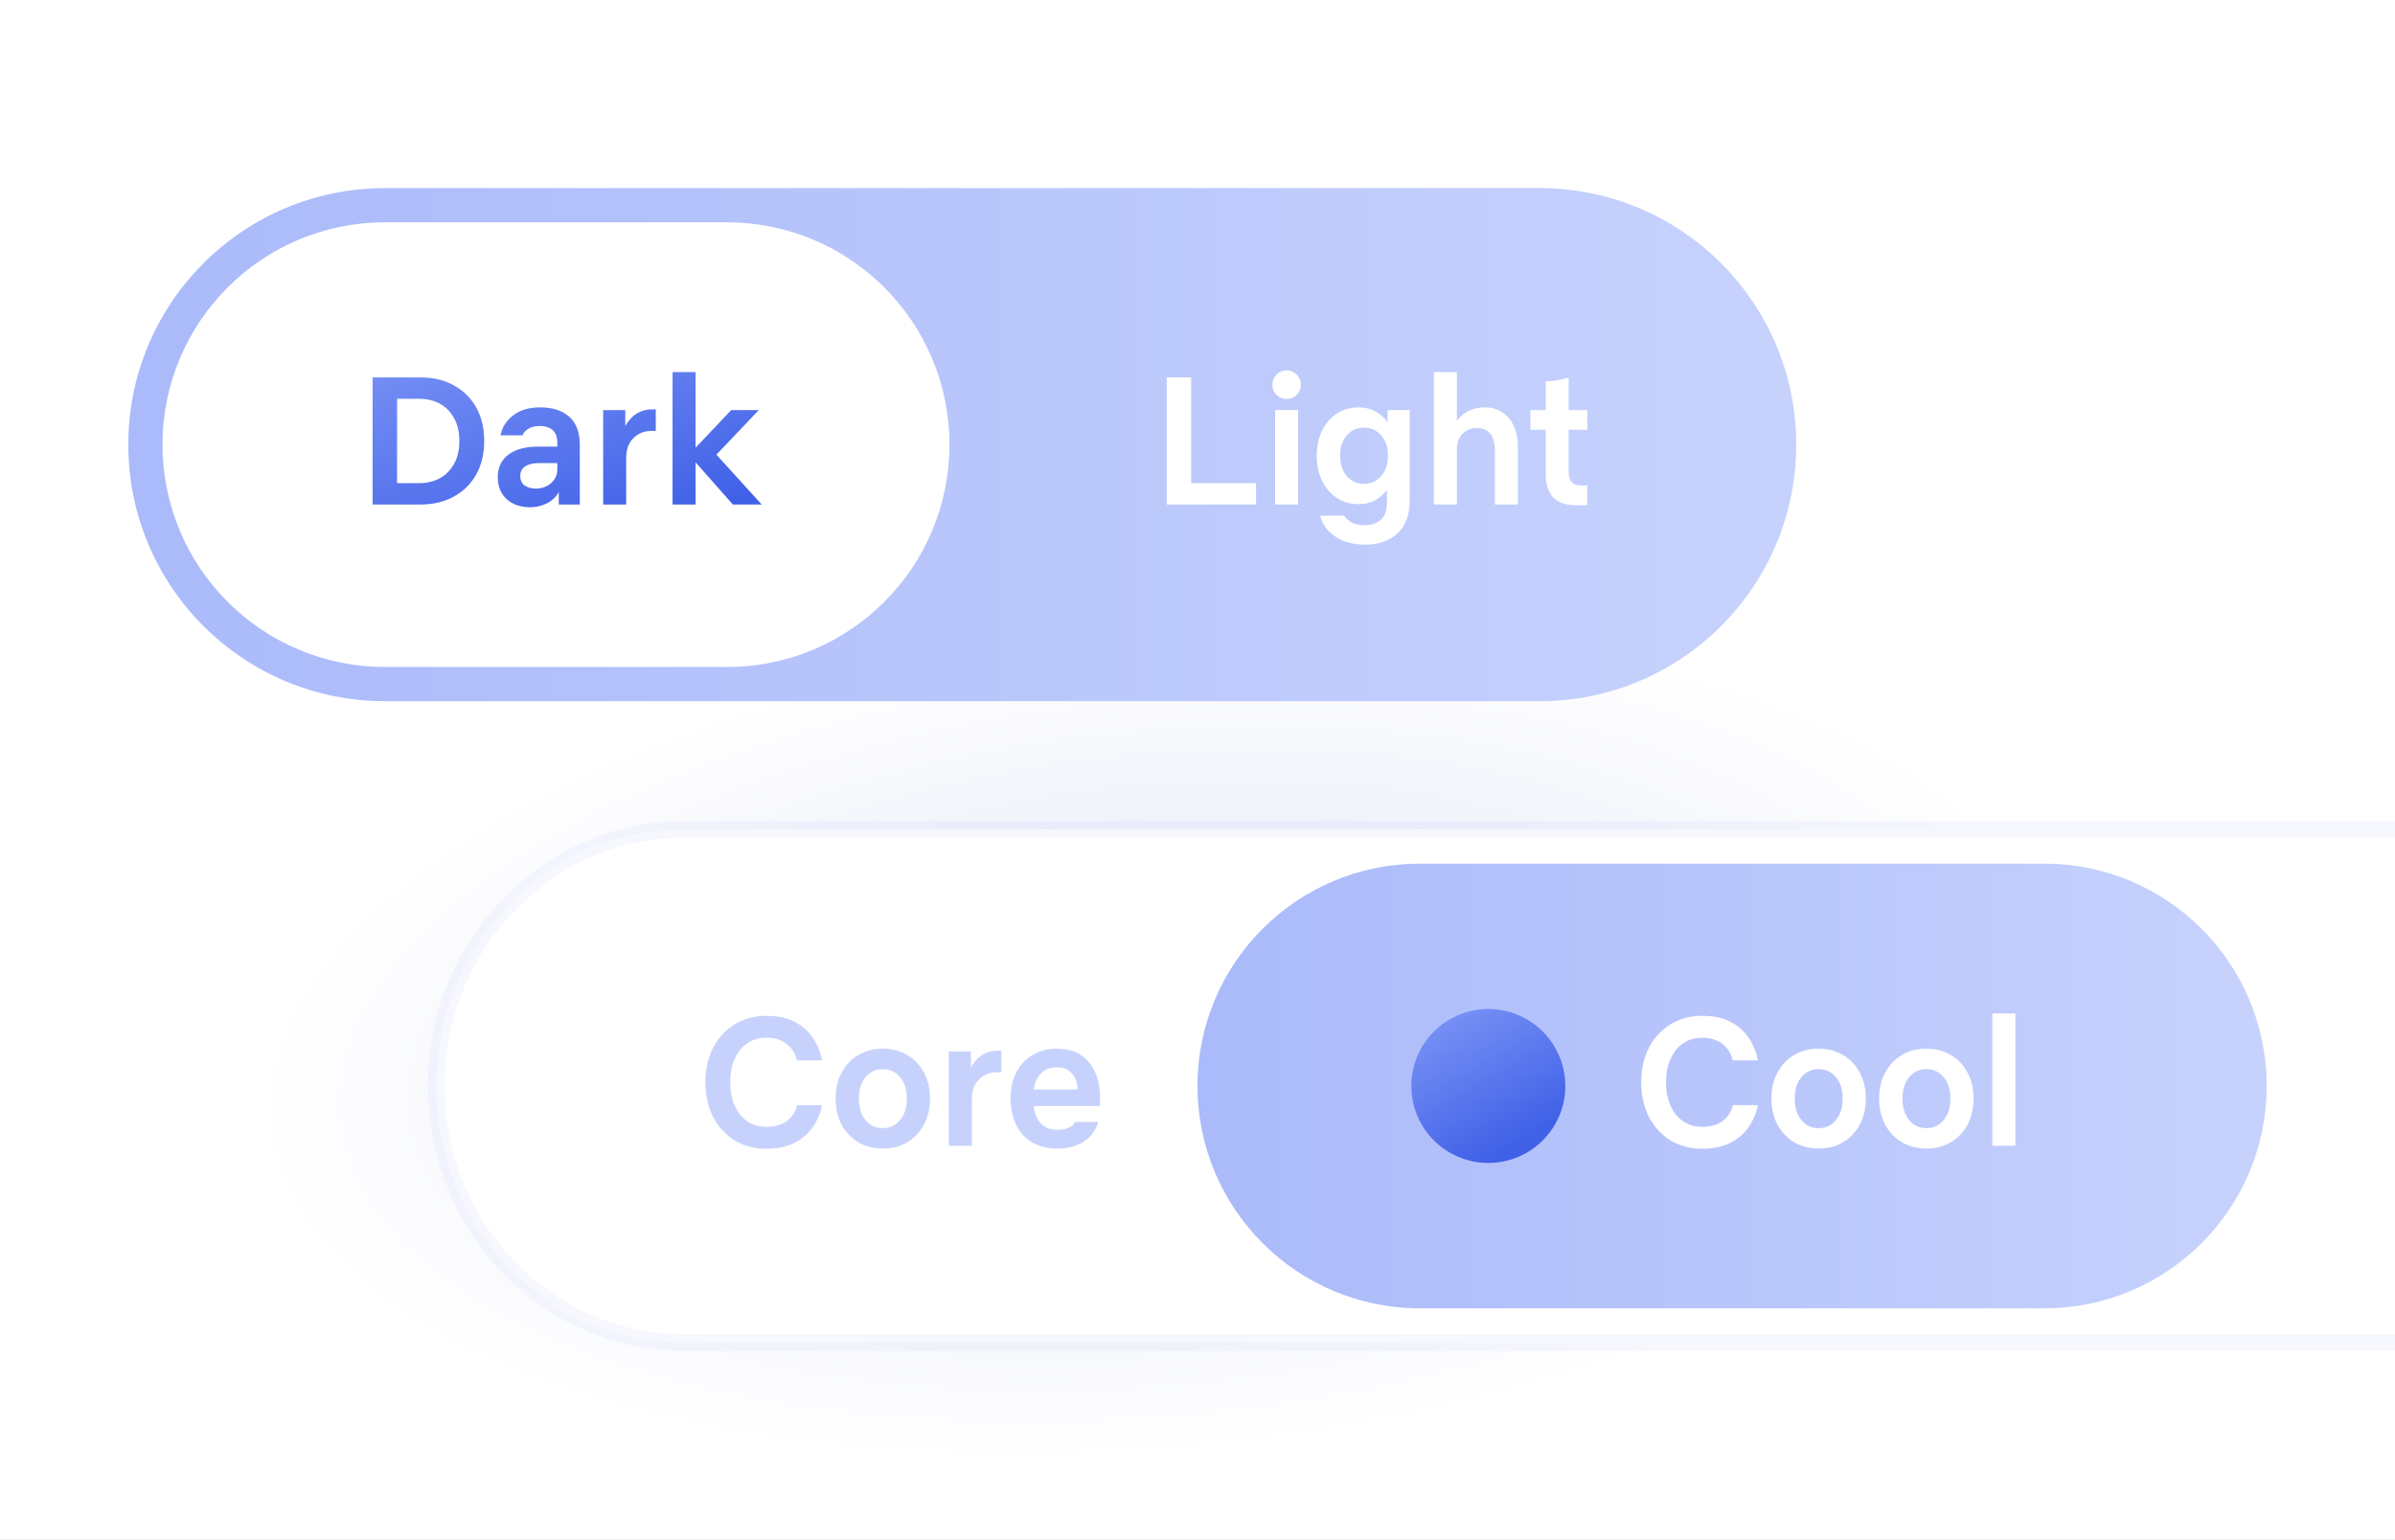
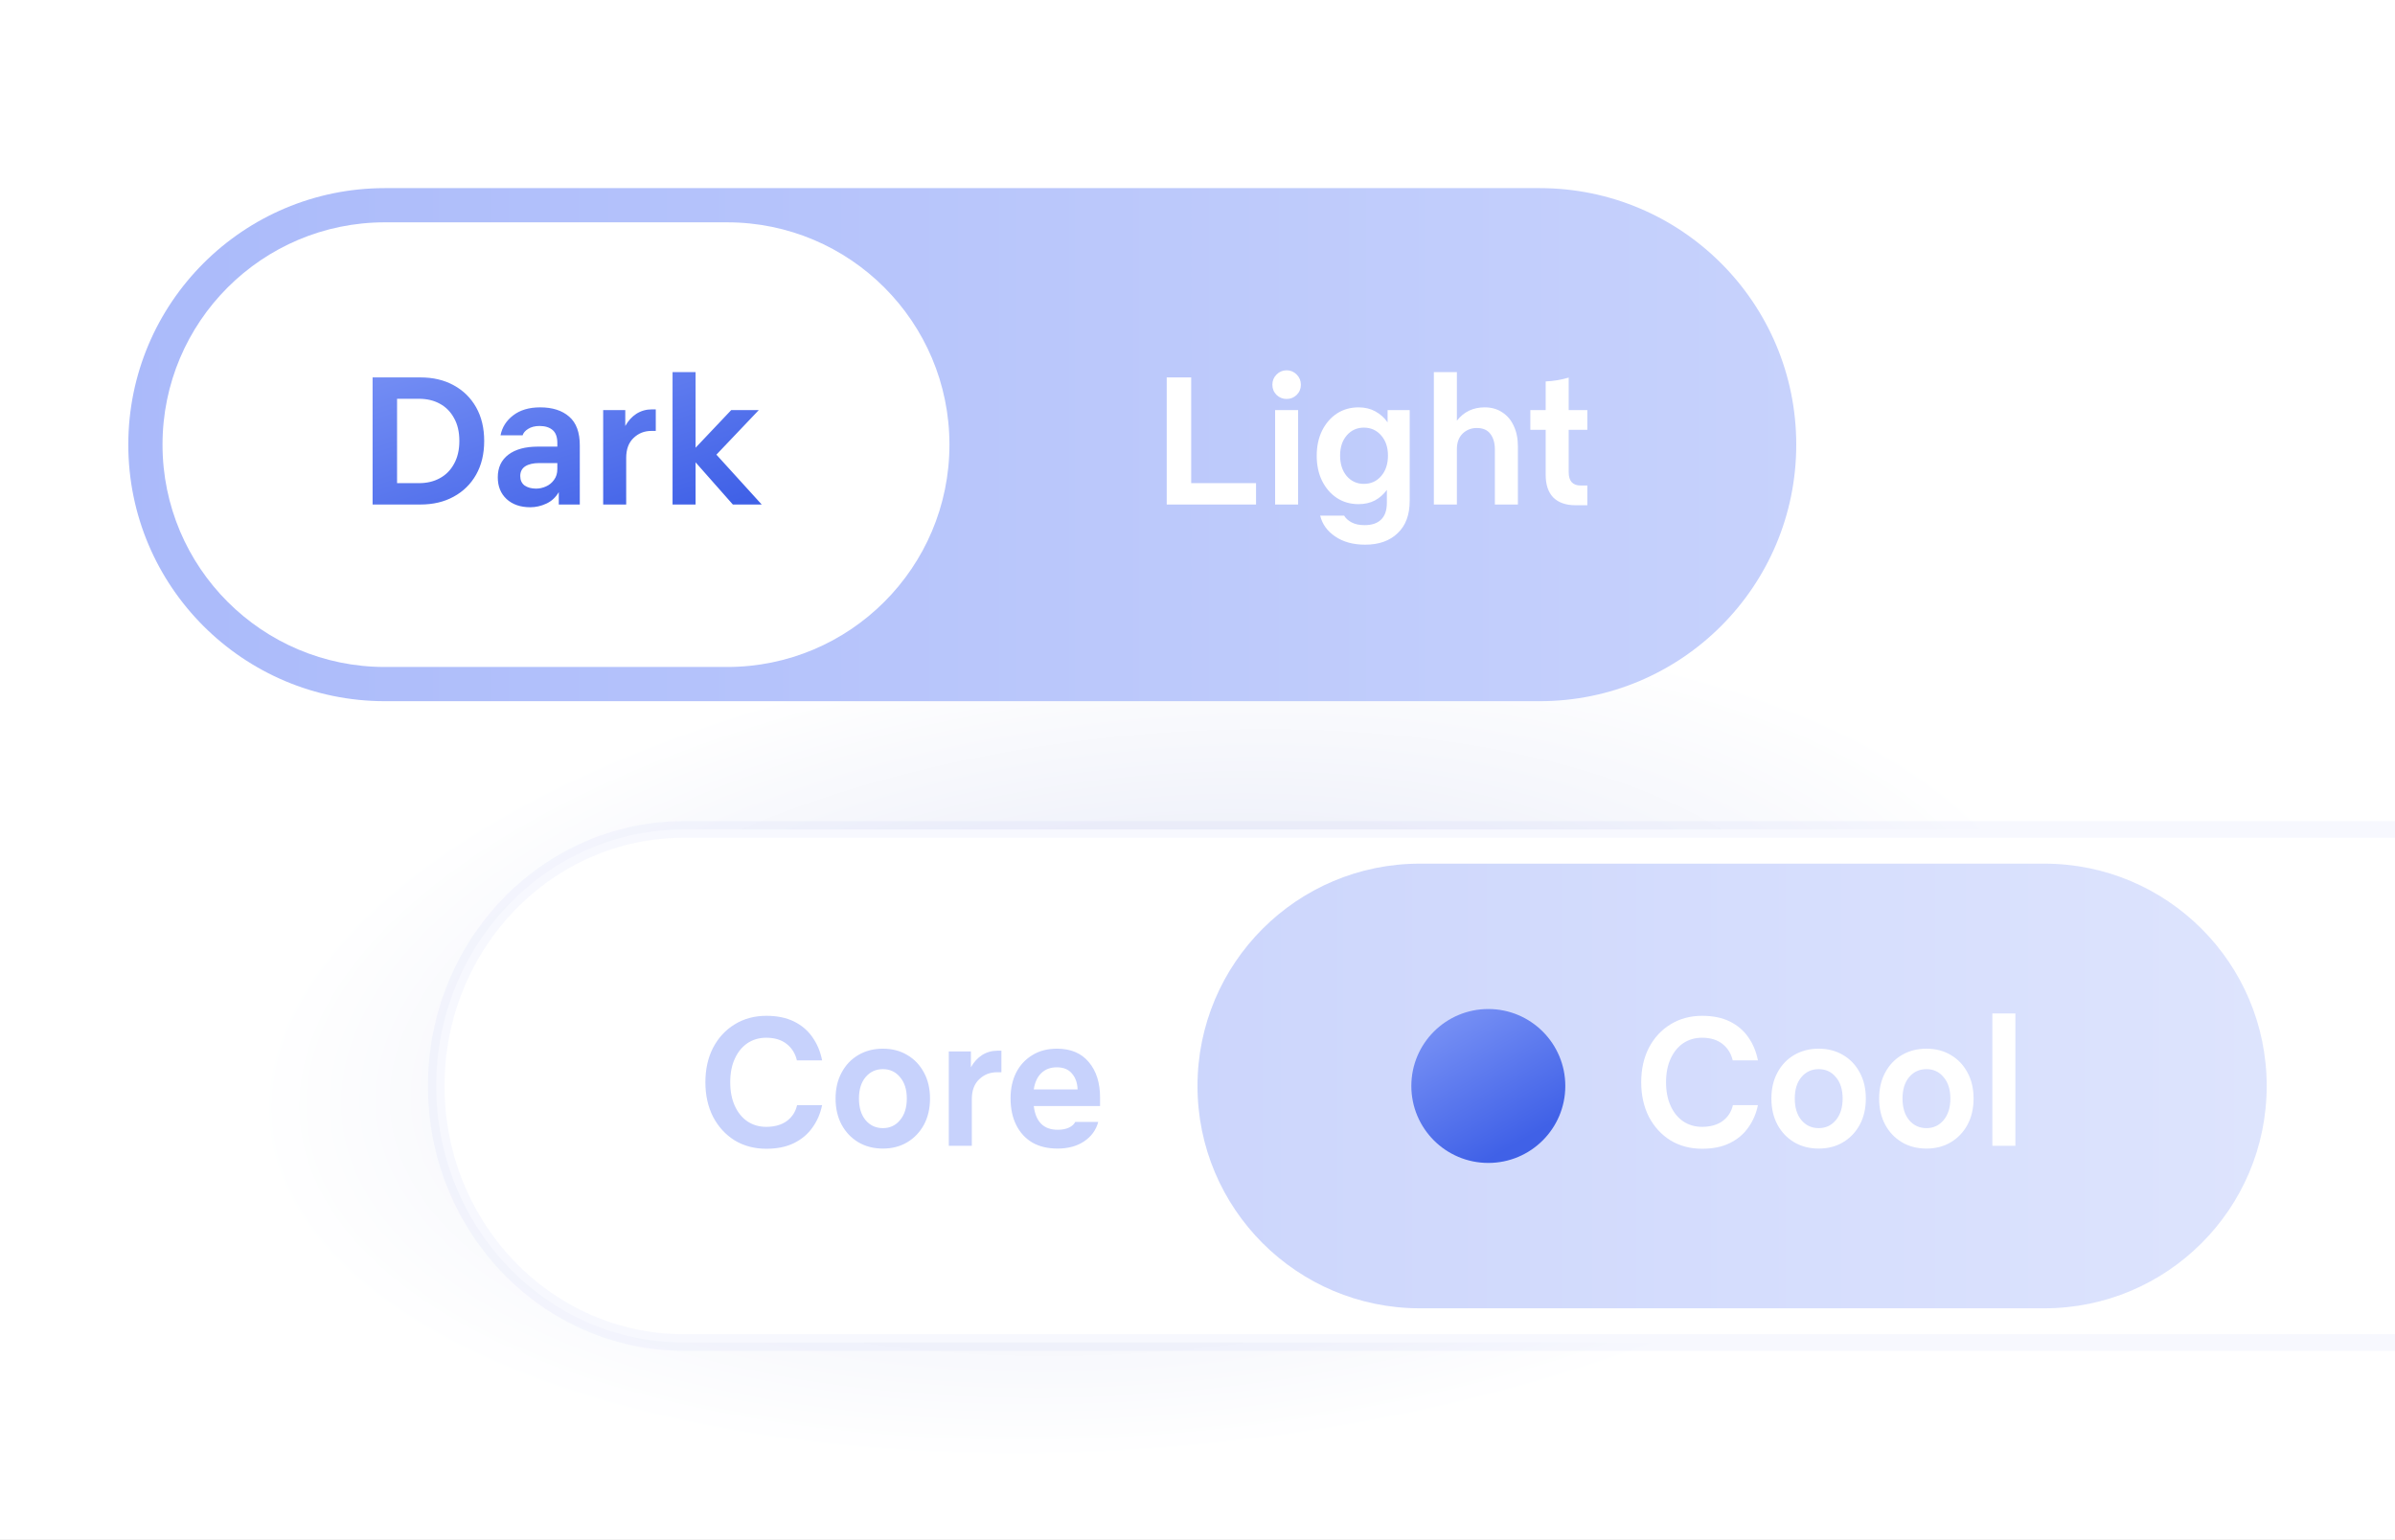
<svg xmlns="http://www.w3.org/2000/svg" width="280" height="180" viewBox="0 0 280 180" fill="none">
  <g clip-path="url(#clip0_250_2715)">
    <rect width="280" height="180" fill="url(#paint0_radial_250_2715)" />
    <rect x="15" y="22" width="195" height="60" rx="30" fill="url(#paint1_linear_250_2715)" />
    <path d="M323.058 97H79.942C63.958 97 51 110.431 51 127C51 143.569 63.958 157 79.942 157H323.058C339.042 157 352 143.569 352 127C352 110.431 339.042 97 323.058 97Z" fill="white" stroke="#4061E7" stroke-opacity="0.04" stroke-width="1.941" />
    <path d="M85 26H45C30.641 26 19 37.641 19 52C19 66.359 30.641 78 45 78H85C99.359 78 111 66.359 111 52C111 37.641 99.359 26 85 26Z" fill="white" />
    <path d="M43.56 44.137H49.155C50.635 44.137 51.931 44.443 53.041 45.055C54.166 45.667 55.041 46.529 55.668 47.639C56.294 48.75 56.607 50.059 56.607 51.569C56.607 53.078 56.294 54.387 55.668 55.498C55.041 56.608 54.166 57.47 53.041 58.082C51.931 58.694 50.635 59 49.155 59H43.56V44.137ZM48.984 56.502C49.909 56.502 50.721 56.309 51.418 55.925C52.13 55.541 52.685 54.978 53.084 54.238C53.497 53.498 53.703 52.608 53.703 51.569C53.703 50.515 53.497 49.625 53.084 48.899C52.685 48.159 52.13 47.596 51.418 47.212C50.721 46.828 49.909 46.636 48.984 46.636H46.421V56.502H48.984ZM67.784 59H65.329V57.548C64.973 58.16 64.489 58.608 63.877 58.893C63.264 59.178 62.638 59.32 61.997 59.32C60.844 59.32 59.919 59 59.221 58.359C58.538 57.719 58.196 56.872 58.196 55.818C58.196 54.679 58.609 53.797 59.435 53.17C60.261 52.544 61.414 52.23 62.894 52.23H65.158V51.803C65.158 51.106 64.973 50.6 64.603 50.287C64.233 49.974 63.727 49.817 63.086 49.817C62.545 49.817 62.097 49.931 61.741 50.159C61.399 50.373 61.186 50.622 61.1 50.907H58.517C58.702 49.967 59.193 49.191 59.99 48.579C60.801 47.953 61.855 47.639 63.151 47.639C64.588 47.639 65.72 48.002 66.546 48.728C67.372 49.44 67.784 50.558 67.784 52.081V59ZM64.773 56.117C65.03 55.775 65.158 55.355 65.158 54.857V54.153H63.044C62.346 54.153 61.798 54.281 61.399 54.537C61.015 54.793 60.823 55.17 60.823 55.669C60.823 56.153 60.994 56.523 61.335 56.779C61.691 57.021 62.14 57.142 62.681 57.142C63.065 57.142 63.449 57.057 63.834 56.886C64.218 56.715 64.531 56.459 64.773 56.117ZM70.517 47.96H73.101V49.817C73.443 49.205 73.877 48.728 74.404 48.387C74.945 48.045 75.55 47.874 76.219 47.874H76.667V50.394H76.155C75.329 50.394 74.632 50.672 74.062 51.227C73.493 51.768 73.208 52.544 73.208 53.554V59H70.517V47.96ZM78.629 43.518H81.32V52.359L85.484 47.96H88.709L83.755 53.17L89.051 59H85.677L81.32 54.067V59H78.629V43.518Z" fill="url(#paint2_linear_250_2715)" />
    <path d="M136.401 44.137H139.263V56.502H146.844V59H139.263H136.401V44.137ZM149.074 47.96H151.764V59H149.074V47.96ZM149.244 43.795C149.572 43.468 149.963 43.304 150.419 43.304C150.875 43.304 151.266 43.468 151.593 43.795C151.921 44.123 152.085 44.522 152.085 44.991C152.085 45.461 151.921 45.86 151.593 46.187C151.266 46.5 150.875 46.657 150.419 46.657C149.963 46.657 149.572 46.5 149.244 46.187C148.917 45.86 148.753 45.461 148.753 44.991C148.753 44.522 148.917 44.123 149.244 43.795ZM164.808 58.573C164.808 60.21 164.338 61.47 163.399 62.353C162.473 63.25 161.206 63.698 159.598 63.698C158.202 63.698 157.035 63.378 156.095 62.737C155.17 62.111 154.586 61.299 154.344 60.303H157.142C157.327 60.616 157.619 60.879 158.017 61.093C158.416 61.306 158.921 61.413 159.533 61.413C160.373 61.413 161.014 61.2 161.455 60.772C161.911 60.345 162.139 59.683 162.139 58.786V57.292C161.754 57.818 161.285 58.231 160.729 58.53C160.174 58.815 159.541 58.957 158.829 58.957C157.875 58.957 157.028 58.715 156.288 58.231C155.561 57.747 154.985 57.078 154.558 56.224C154.145 55.37 153.938 54.395 153.938 53.298C153.938 52.202 154.145 51.227 154.558 50.373C154.985 49.519 155.561 48.849 156.288 48.365C157.028 47.881 157.875 47.639 158.829 47.639C159.569 47.639 160.224 47.796 160.793 48.109C161.363 48.422 161.84 48.849 162.224 49.39V47.96H164.808V58.573ZM162.267 53.277C162.267 52.309 162.003 51.526 161.477 50.928C160.95 50.316 160.274 50.01 159.448 50.01C158.637 50.01 157.967 50.316 157.441 50.928C156.928 51.526 156.672 52.309 156.672 53.277C156.672 54.259 156.928 55.056 157.441 55.669C157.967 56.281 158.637 56.587 159.448 56.587C160.274 56.587 160.95 56.281 161.477 55.669C162.003 55.056 162.267 54.259 162.267 53.277ZM167.634 43.518H170.325V49.198C171.136 48.159 172.218 47.639 173.571 47.639C174.368 47.639 175.051 47.831 175.621 48.216C176.204 48.586 176.653 49.113 176.966 49.796C177.293 50.479 177.457 51.27 177.457 52.166V59H174.766V52.572C174.766 51.803 174.588 51.191 174.233 50.736C173.891 50.28 173.364 50.052 172.652 50.052C171.997 50.052 171.442 50.273 170.987 50.714C170.545 51.156 170.325 51.761 170.325 52.529V59H167.634V43.518ZM180.706 50.266H178.912V47.96H180.706V44.607C181.632 44.564 182.528 44.415 183.397 44.158V47.96H185.575V50.266H183.397V55.22C183.397 56.26 183.867 56.779 184.806 56.779H185.575V59.085H184.187C183.077 59.085 182.215 58.786 181.603 58.188C181.005 57.576 180.706 56.687 180.706 55.519V50.266Z" fill="white" />
    <path d="M83.364 130.605C82.766 129.423 82.467 128.078 82.467 126.569C82.467 125.045 82.766 123.7 83.364 122.532C83.976 121.365 84.816 120.454 85.883 119.799C86.965 119.13 88.204 118.795 89.599 118.795C90.852 118.795 91.927 119.016 92.824 119.457C93.721 119.899 94.439 120.511 94.981 121.294C95.536 122.077 95.913 122.981 96.112 124.006H93.165C92.98 123.209 92.582 122.568 91.969 122.084C91.357 121.6 90.56 121.358 89.578 121.358C88.752 121.358 88.019 121.572 87.378 121.999C86.752 122.426 86.261 123.031 85.905 123.814C85.549 124.583 85.371 125.501 85.371 126.569C85.371 127.622 85.549 128.54 85.905 129.323C86.261 130.106 86.752 130.711 87.378 131.138C88.019 131.566 88.752 131.779 89.578 131.779C90.56 131.779 91.364 131.551 91.991 131.096C92.617 130.626 93.016 130.007 93.187 129.238H96.112C95.913 130.22 95.536 131.096 94.981 131.865C94.439 132.633 93.721 133.238 92.824 133.68C91.927 134.121 90.852 134.342 89.599 134.342C88.204 134.342 86.965 134.014 85.883 133.359C84.816 132.69 83.976 131.772 83.364 130.605ZM98.392 131.523C97.922 130.64 97.687 129.622 97.687 128.469C97.687 127.316 97.922 126.305 98.392 125.437C98.862 124.554 99.51 123.871 100.335 123.387C101.175 122.888 102.136 122.639 103.218 122.639C104.3 122.639 105.254 122.888 106.08 123.387C106.905 123.871 107.553 124.554 108.023 125.437C108.493 126.305 108.728 127.316 108.728 128.469C108.728 129.622 108.493 130.64 108.023 131.523C107.553 132.391 106.905 133.075 106.08 133.573C105.254 134.071 104.3 134.32 103.218 134.32C102.136 134.32 101.175 134.071 100.335 133.573C99.51 133.075 98.862 132.391 98.392 131.523ZM106.016 128.469C106.016 127.416 105.752 126.583 105.225 125.971C104.713 125.344 104.044 125.031 103.218 125.031C102.392 125.031 101.716 125.344 101.189 125.971C100.677 126.583 100.421 127.416 100.421 128.469C100.421 129.523 100.677 130.363 101.189 130.989C101.716 131.615 102.392 131.929 103.218 131.929C104.044 131.929 104.713 131.615 105.225 130.989C105.752 130.363 106.016 129.523 106.016 128.469ZM110.924 122.96H113.508V124.817C113.849 124.205 114.284 123.728 114.81 123.387C115.351 123.045 115.956 122.874 116.626 122.874H117.074V125.394H116.562C115.736 125.394 115.038 125.672 114.469 126.227C113.899 126.768 113.615 127.544 113.615 128.555V134H110.924V122.96ZM123.633 134.32C122.495 134.32 121.512 134.085 120.687 133.616C119.875 133.132 119.249 132.448 118.807 131.566C118.366 130.683 118.145 129.637 118.145 128.426C118.145 127.316 118.359 126.327 118.786 125.458C119.227 124.59 119.854 123.906 120.665 123.408C121.477 122.896 122.445 122.639 123.569 122.639C125.178 122.639 126.417 123.159 127.285 124.198C128.168 125.237 128.609 126.625 128.609 128.362V129.345H120.857C121.085 131.195 122.018 132.121 123.655 132.121C124.182 132.121 124.623 132.035 124.979 131.865C125.335 131.694 125.577 131.473 125.705 131.203H128.396C128.139 132.156 127.584 132.918 126.73 133.487C125.89 134.043 124.858 134.32 123.633 134.32ZM125.982 127.401C125.954 126.633 125.733 126.013 125.32 125.544C124.922 125.059 124.331 124.817 123.548 124.817C122.808 124.817 122.203 125.045 121.733 125.501C121.277 125.942 120.985 126.576 120.857 127.401H125.982Z" fill="#C7D2FC" />
-     <rect x="140" y="101" width="125" height="52" rx="26" fill="url(#paint3_linear_250_2715)" />
+     <rect x="140" y="101" width="125" height="52" rx="26" fill="url(#paint3_linear_250_2715)" fill-opacity="0.6" />
    <path d="M192.771 130.605C192.173 129.423 191.874 128.078 191.874 126.569C191.874 125.045 192.173 123.7 192.771 122.532C193.383 121.365 194.223 120.454 195.291 119.799C196.373 119.13 197.611 118.795 199.006 118.795C200.259 118.795 201.334 119.016 202.231 119.457C203.128 119.899 203.847 120.511 204.388 121.294C204.943 122.077 205.32 122.981 205.519 124.006H202.573C202.387 123.209 201.989 122.568 201.377 122.084C200.764 121.6 199.967 121.358 198.985 121.358C198.159 121.358 197.426 121.572 196.785 121.999C196.159 122.426 195.668 123.031 195.312 123.814C194.956 124.583 194.778 125.501 194.778 126.569C194.778 127.622 194.956 128.54 195.312 129.323C195.668 130.106 196.159 130.711 196.785 131.138C197.426 131.566 198.159 131.779 198.985 131.779C199.967 131.779 200.772 131.551 201.398 131.096C202.024 130.626 202.423 130.007 202.594 129.238H205.519C205.32 130.22 204.943 131.096 204.388 131.865C203.847 132.633 203.128 133.238 202.231 133.68C201.334 134.121 200.259 134.342 199.006 134.342C197.611 134.342 196.373 134.014 195.291 133.359C194.223 132.69 193.383 131.772 192.771 130.605ZM207.799 131.523C207.329 130.64 207.094 129.622 207.094 128.469C207.094 127.316 207.329 126.305 207.799 125.437C208.269 124.554 208.917 123.871 209.742 123.387C210.582 122.888 211.543 122.639 212.625 122.639C213.707 122.639 214.661 122.888 215.487 123.387C216.313 123.871 216.96 124.554 217.43 125.437C217.9 126.305 218.135 127.316 218.135 128.469C218.135 129.622 217.9 130.64 217.43 131.523C216.96 132.391 216.313 133.075 215.487 133.573C214.661 134.071 213.707 134.32 212.625 134.32C211.543 134.32 210.582 134.071 209.742 133.573C208.917 133.075 208.269 132.391 207.799 131.523ZM215.423 128.469C215.423 127.416 215.159 126.583 214.633 125.971C214.12 125.344 213.451 125.031 212.625 125.031C211.8 125.031 211.123 125.344 210.597 125.971C210.084 126.583 209.828 127.416 209.828 128.469C209.828 129.523 210.084 130.363 210.597 130.989C211.123 131.615 211.8 131.929 212.625 131.929C213.451 131.929 214.12 131.615 214.633 130.989C215.159 130.363 215.423 129.523 215.423 128.469ZM220.395 131.523C219.925 130.64 219.69 129.622 219.69 128.469C219.69 127.316 219.925 126.305 220.395 125.437C220.865 124.554 221.513 123.871 222.338 123.387C223.178 122.888 224.139 122.639 225.221 122.639C226.303 122.639 227.257 122.888 228.083 123.387C228.909 123.871 229.556 124.554 230.026 125.437C230.496 126.305 230.731 127.316 230.731 128.469C230.731 129.622 230.496 130.64 230.026 131.523C229.556 132.391 228.909 133.075 228.083 133.573C227.257 134.071 226.303 134.32 225.221 134.32C224.139 134.32 223.178 134.071 222.338 133.573C221.513 133.075 220.865 132.391 220.395 131.523ZM228.019 128.469C228.019 127.416 227.755 126.583 227.229 125.971C226.716 125.344 226.047 125.031 225.221 125.031C224.396 125.031 223.719 125.344 223.193 125.971C222.68 126.583 222.424 127.416 222.424 128.469C222.424 129.523 222.68 130.363 223.193 130.989C223.719 131.615 224.396 131.929 225.221 131.929C226.047 131.929 226.716 131.615 227.229 130.989C227.755 130.363 228.019 129.523 228.019 128.469ZM232.927 118.518H235.618V134H232.927V118.518Z" fill="white" />
    <circle cx="174" cy="127" r="9" fill="url(#paint4_linear_250_2715)" />
  </g>
  <defs>
    <radialGradient id="paint0_radial_250_2715" cx="0" cy="0" r="1" gradientUnits="userSpaceOnUse" gradientTransform="translate(135.5 122) rotate(84.6442) scale(48.2105 106.614)">
      <stop stop-color="#E1E5F5" />
      <stop offset="1" stop-color="white" />
    </radialGradient>
    <linearGradient id="paint1_linear_250_2715" x1="210.841" y1="45.766" x2="6.358" y2="45.766" gradientUnits="userSpaceOnUse">
      <stop stop-color="#C7D2FC" />
      <stop offset="1" stop-color="#A9B9FA" />
    </linearGradient>
    <linearGradient id="paint2_linear_250_2715" x1="76" y1="62" x2="64.099" y2="25.926" gradientUnits="userSpaceOnUse">
      <stop stop-color="#4061E7" />
      <stop offset="1" stop-color="#889FF9" />
    </linearGradient>
    <linearGradient id="paint3_linear_250_2715" x1="265.539" y1="121.597" x2="134.461" y2="121.597" gradientUnits="userSpaceOnUse">
      <stop stop-color="#C7D2FC" />
      <stop offset="1" stop-color="#A9B9FA" />
    </linearGradient>
    <linearGradient id="paint4_linear_250_2715" x1="177.857" y1="133.429" x2="166.723" y2="114.143" gradientUnits="userSpaceOnUse">
      <stop stop-color="#4061E7" />
      <stop offset="1" stop-color="#889FF9" />
    </linearGradient>
    <clipPath id="clip0_250_2715">
      <rect width="280" height="180" fill="white" />
    </clipPath>
  </defs>
</svg>
